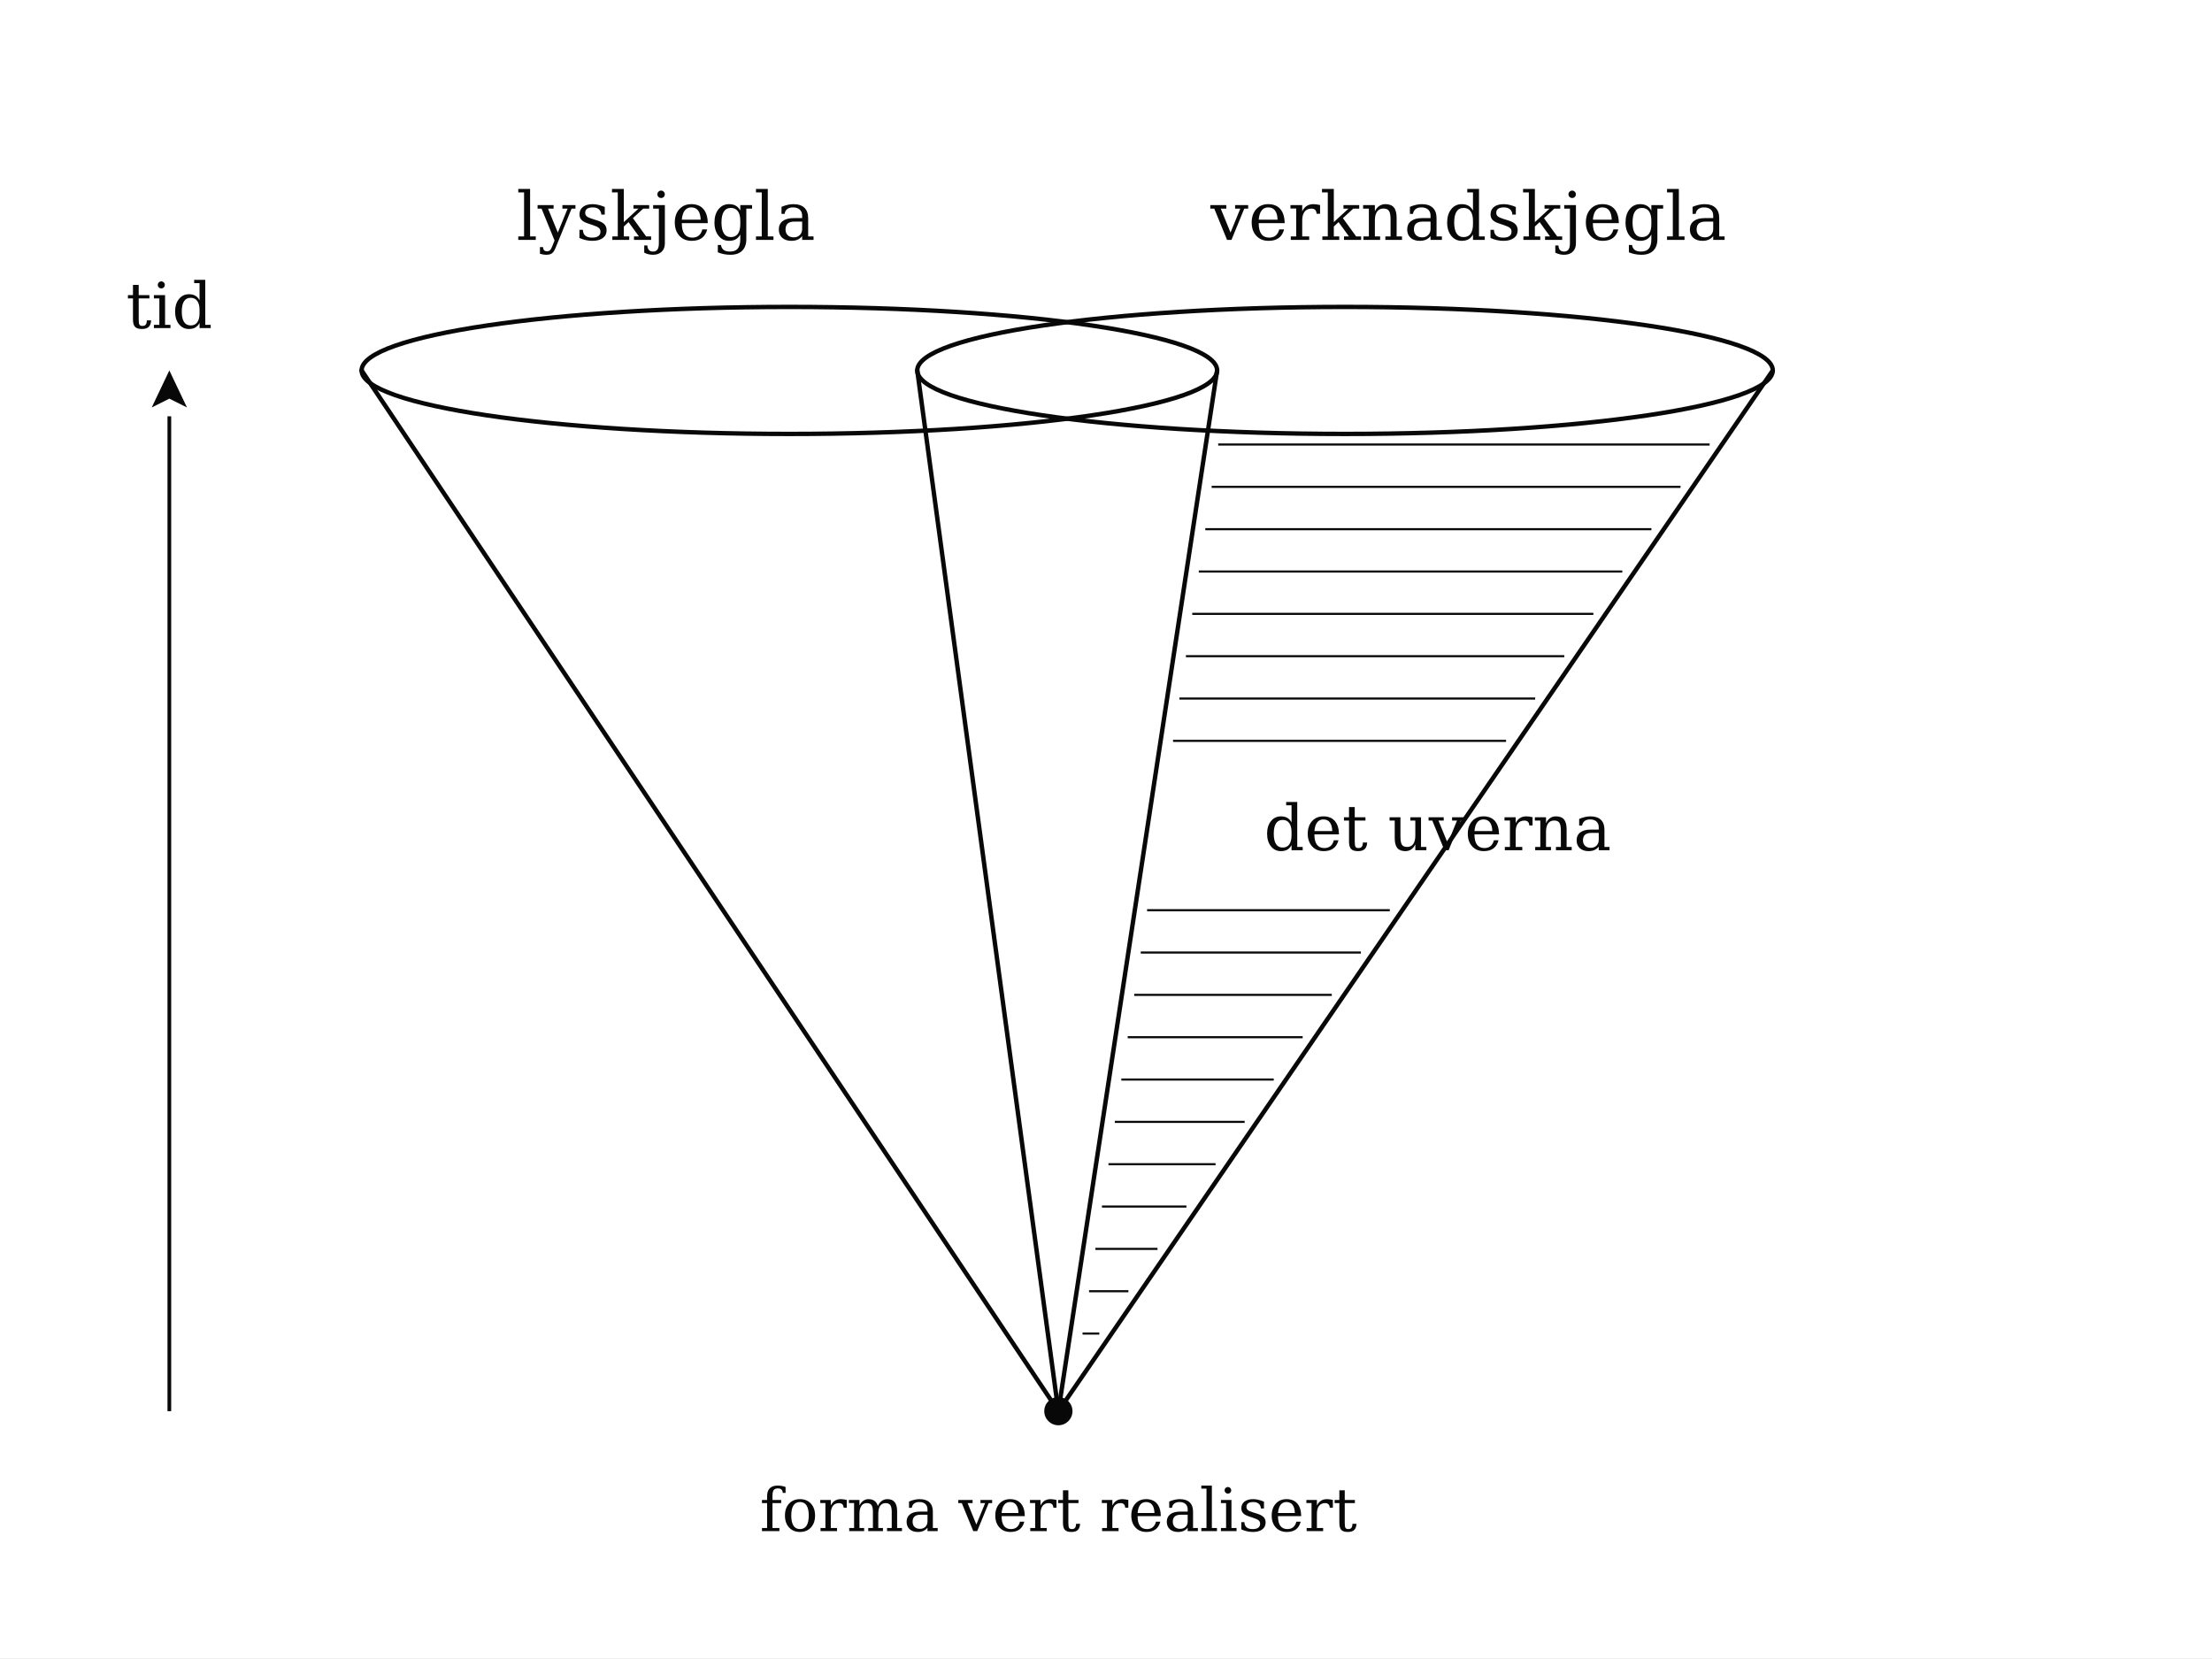
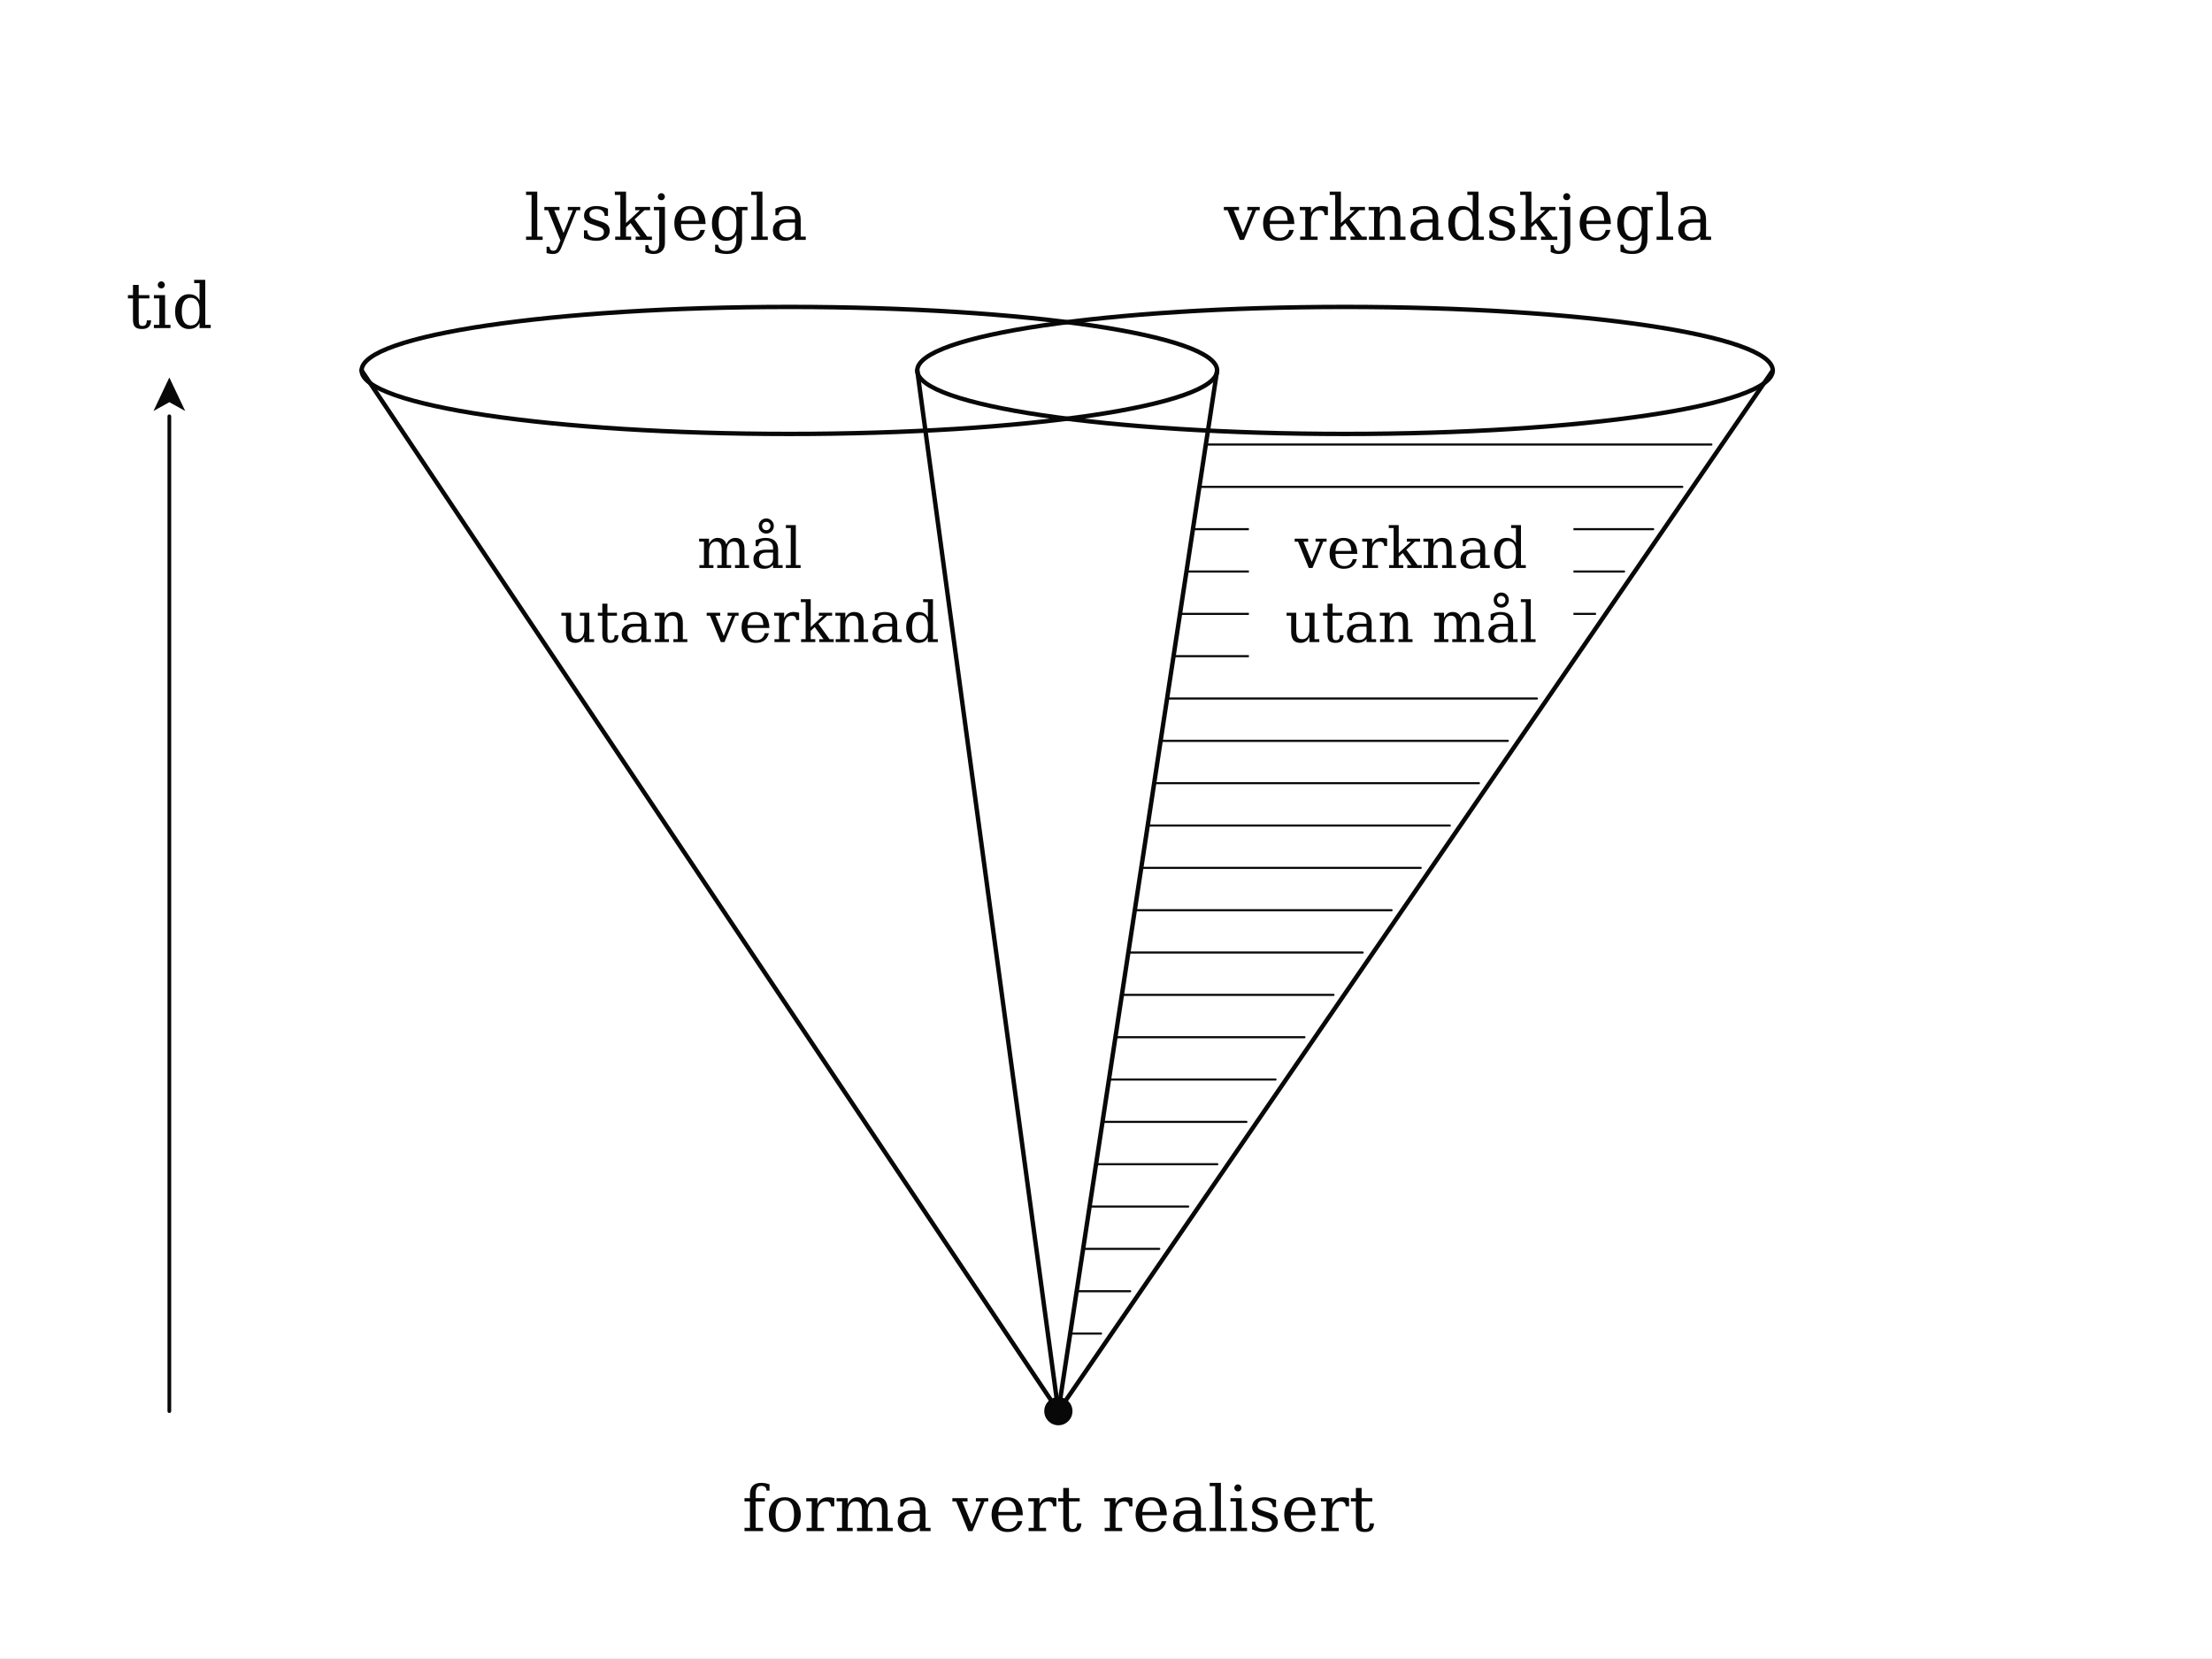
- <svg xmlns="http://www.w3.org/2000/svg" width="1254" height="940" viewBox="0 0 1254 940" role="img" aria-labelledby="cones-title cones-desc">
+ <svg xmlns="http://www.w3.org/2000/svg" width="1254" height="940" viewBox="0 0 1254 940" role="img" aria-labelledby="verknadskjegle-title verknadskjegle-desc">
  <rect x="0" y="0" width="1254" height="940" fill="#fff" />
-   <g fill="none" stroke="#080808" stroke-width="1.2">
-     <path d="M690.6 252 H969.2" />
-     <path d="M686.9 276 H952.7" />
-     <path d="M683.3 300 H936.2" />
-     <path d="M679.6 324 H919.7" />
-     <path d="M675.9 348 H903.3" />
-     <path d="M672.3 372 H886.8" />
-     <path d="M668.6 396 H870.3" />
-     <path d="M665.0 420 H853.8" />
-     <path d="M661.3 444 H837.4" />
-     <path d="M657.6 468 H820.9" />
-     <path d="M654.0 492 H804.4" />
-     <path d="M650.3 516 H787.9" />
-     <path d="M646.7 540 H771.5" />
-     <path d="M643.0 564 H755.0" />
-     <path d="M639.3 588 H738.5" />
-     <path d="M635.7 612 H722.1" />
-     <path d="M632.0 636 H705.6" />
-     <path d="M628.4 660 H689.1" />
-     <path d="M624.7 684 H672.6" />
-     <path d="M621.0 708 H656.2" />
-     <path d="M617.4 732 H639.7" />
-     <path d="M613.7 756 H623.2" />
+   <g fill="none" stroke="#080808" stroke-width="1.2" stroke-linejoin="round" stroke-linecap="round">
+     <path d="M683.6 252 H970.2" />
+     <path d="M679.9 276 H953.7" />
+     <path d="M676.3 300 H937.2" />
+     <path d="M672.6 324 H920.7" />
+     <path d="M668.9 348 H904.3" />
+     <path d="M665.3 372 H887.8" />
+     <path d="M661.6 396 H871.3" />
+     <path d="M658.0 420 H854.8" />
+     <path d="M654.3 444 H838.4" />
+     <path d="M650.6 468 H821.9" />
+     <path d="M647.0 492 H805.4" />
+     <path d="M643.3 516 H788.9" />
+     <path d="M639.7 540 H772.5" />
+     <path d="M636.0 564 H756.0" />
+     <path d="M632.3 588 H739.5" />
+     <path d="M628.7 612 H723.1" />
+     <path d="M625.0 636 H706.6" />
+     <path d="M621.4 660 H690.1" />
+     <path d="M617.7 684 H673.6" />
+     <path d="M614.0 708 H657.2" />
+     <path d="M610.4 732 H640.7" />
+     <path d="M606.7 756 H624.2" />
  </g>
-   <rect x="640" y="442" width="330" height="56" fill="#fff" />
+   <rect x="708" y="284" width="184" height="96" fill="#fff" />
  <g fill="none" stroke="#080808" stroke-width="2.5" stroke-linejoin="round" stroke-linecap="round">
    <path d="M205 210 L600 800 L690 210" />
    <path d="M520 210 L600 800 L1005 210" />
+   </g>
+   <g fill="none" stroke="#080808" stroke-width="2.5">
    <ellipse cx="447.5" cy="210" rx="242.5" ry="36" />
    <ellipse cx="762.5" cy="210" rx="242.5" ry="36" />
  </g>
-   <g stroke="#080808" stroke-width="2.1" fill="none">
+   <g fill="none" stroke="#080808" stroke-width="2.1" stroke-linejoin="round" stroke-linecap="round">
    <path d="M96 800 V236" />
  </g>
  <g fill="#080808">
-     <path d="M96 210 l-10 21 10 -5 10 5 Z" />
-     <circle cx="600" cy="800" r="8" />
+     <path d="M96 214 l-9 19 9 -5 9 5 Z" />
+   </g>
+   <circle cx="600" cy="800" r="8" fill="#080808" />
+   <g fill="#080808" font-family="DejaVu Serif, EB Garamond, Georgia, 'Times New Roman', serif" font-weight="400">
+     <text x="96" y="186" font-size="36" text-anchor="middle">tid</text>
+     <text x="377.5" y="136" font-size="36" text-anchor="middle">lyskjegla</text>
+     <text x="832.5" y="136" font-size="36" text-anchor="middle">verknadskjegla</text>
+     <text x="600" y="868" font-size="36" text-anchor="middle">forma vert realisert</text>
  </g>
  <g fill="#080808" font-family="DejaVu Serif, EB Garamond, Georgia, 'Times New Roman', serif" font-weight="400">
-     <text x="96" y="186" font-size="36" text-anchor="middle">tid</text>
-     <text x="377.5" y="136" font-size="38" text-anchor="middle">lyskjegla</text>
-     <text x="832.5" y="136" font-size="38" text-anchor="middle">verknadskjegla</text>
-     <text x="815" y="482" font-size="36" text-anchor="middle">det uverna</text>
-     <text x="600" y="868" font-size="34" text-anchor="middle">forma vert realisert</text>
+     <text x="800" y="322" font-size="32" text-anchor="middle">verknad</text>
+     <text x="800" y="364" font-size="32" text-anchor="middle">utan mål</text>
+     <text x="425" y="322" font-size="32" text-anchor="middle">mål</text>
+     <text x="425" y="364" font-size="32" text-anchor="middle">utan verknad</text>
  </g>
</svg>
